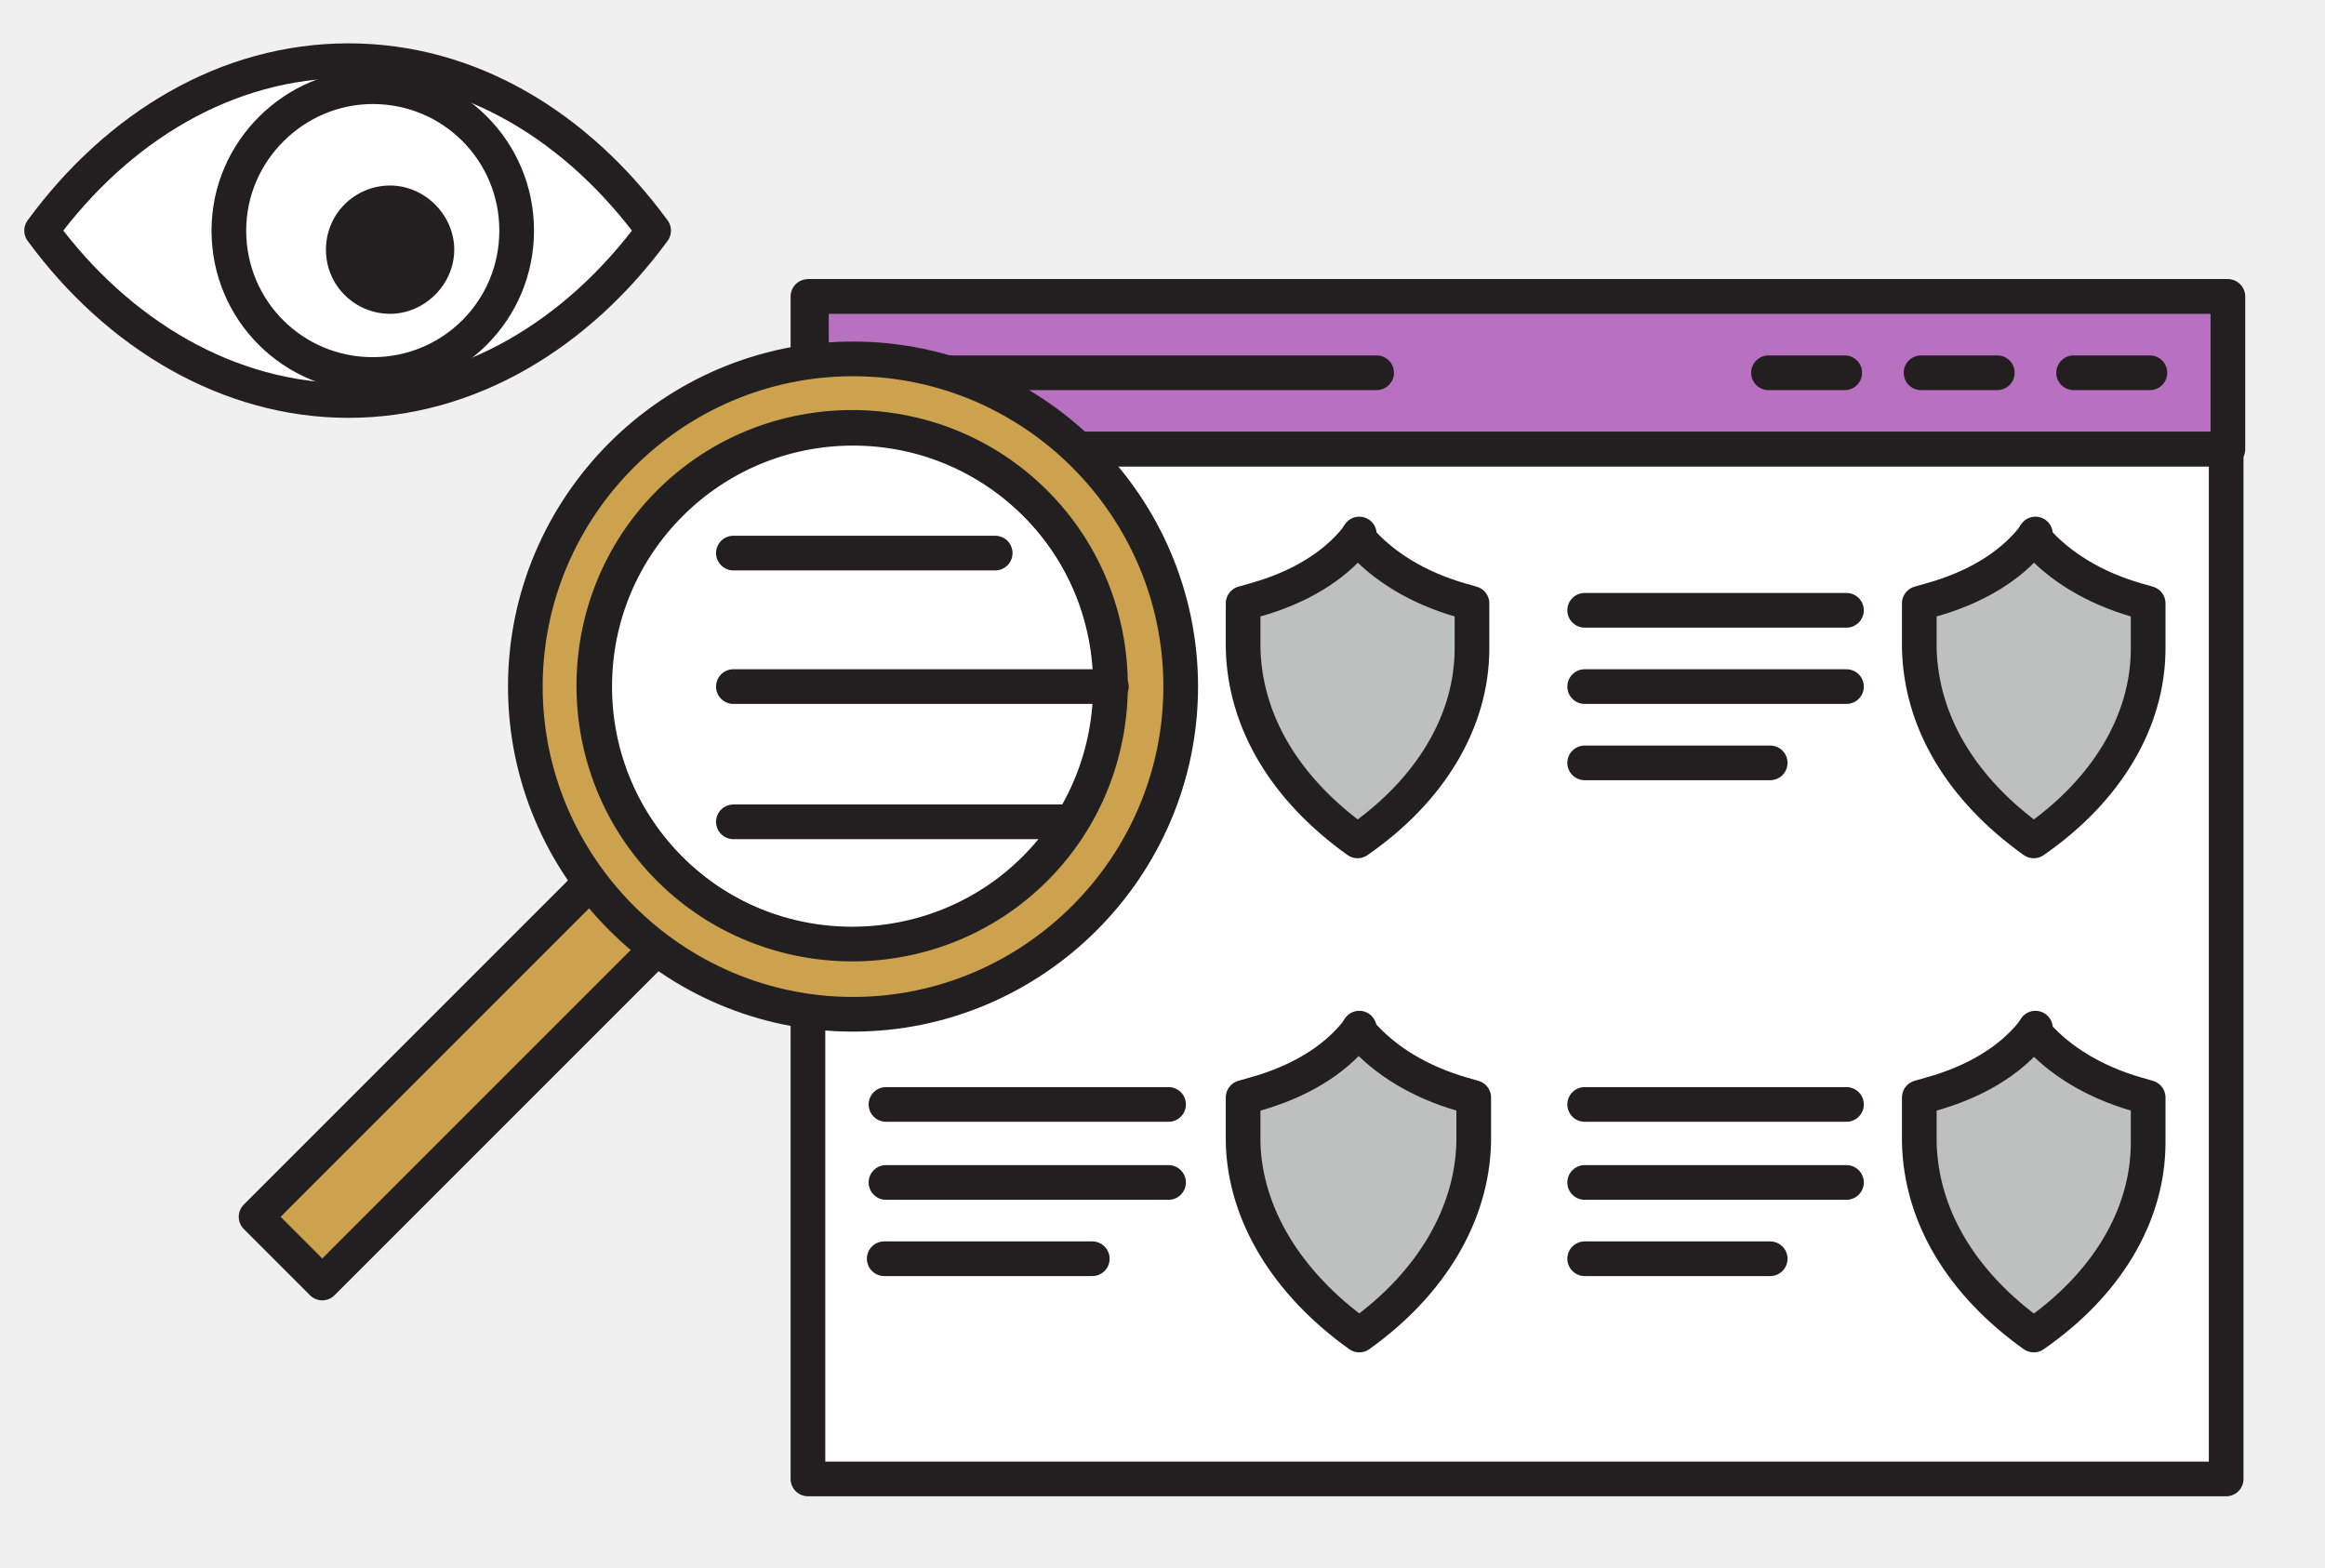
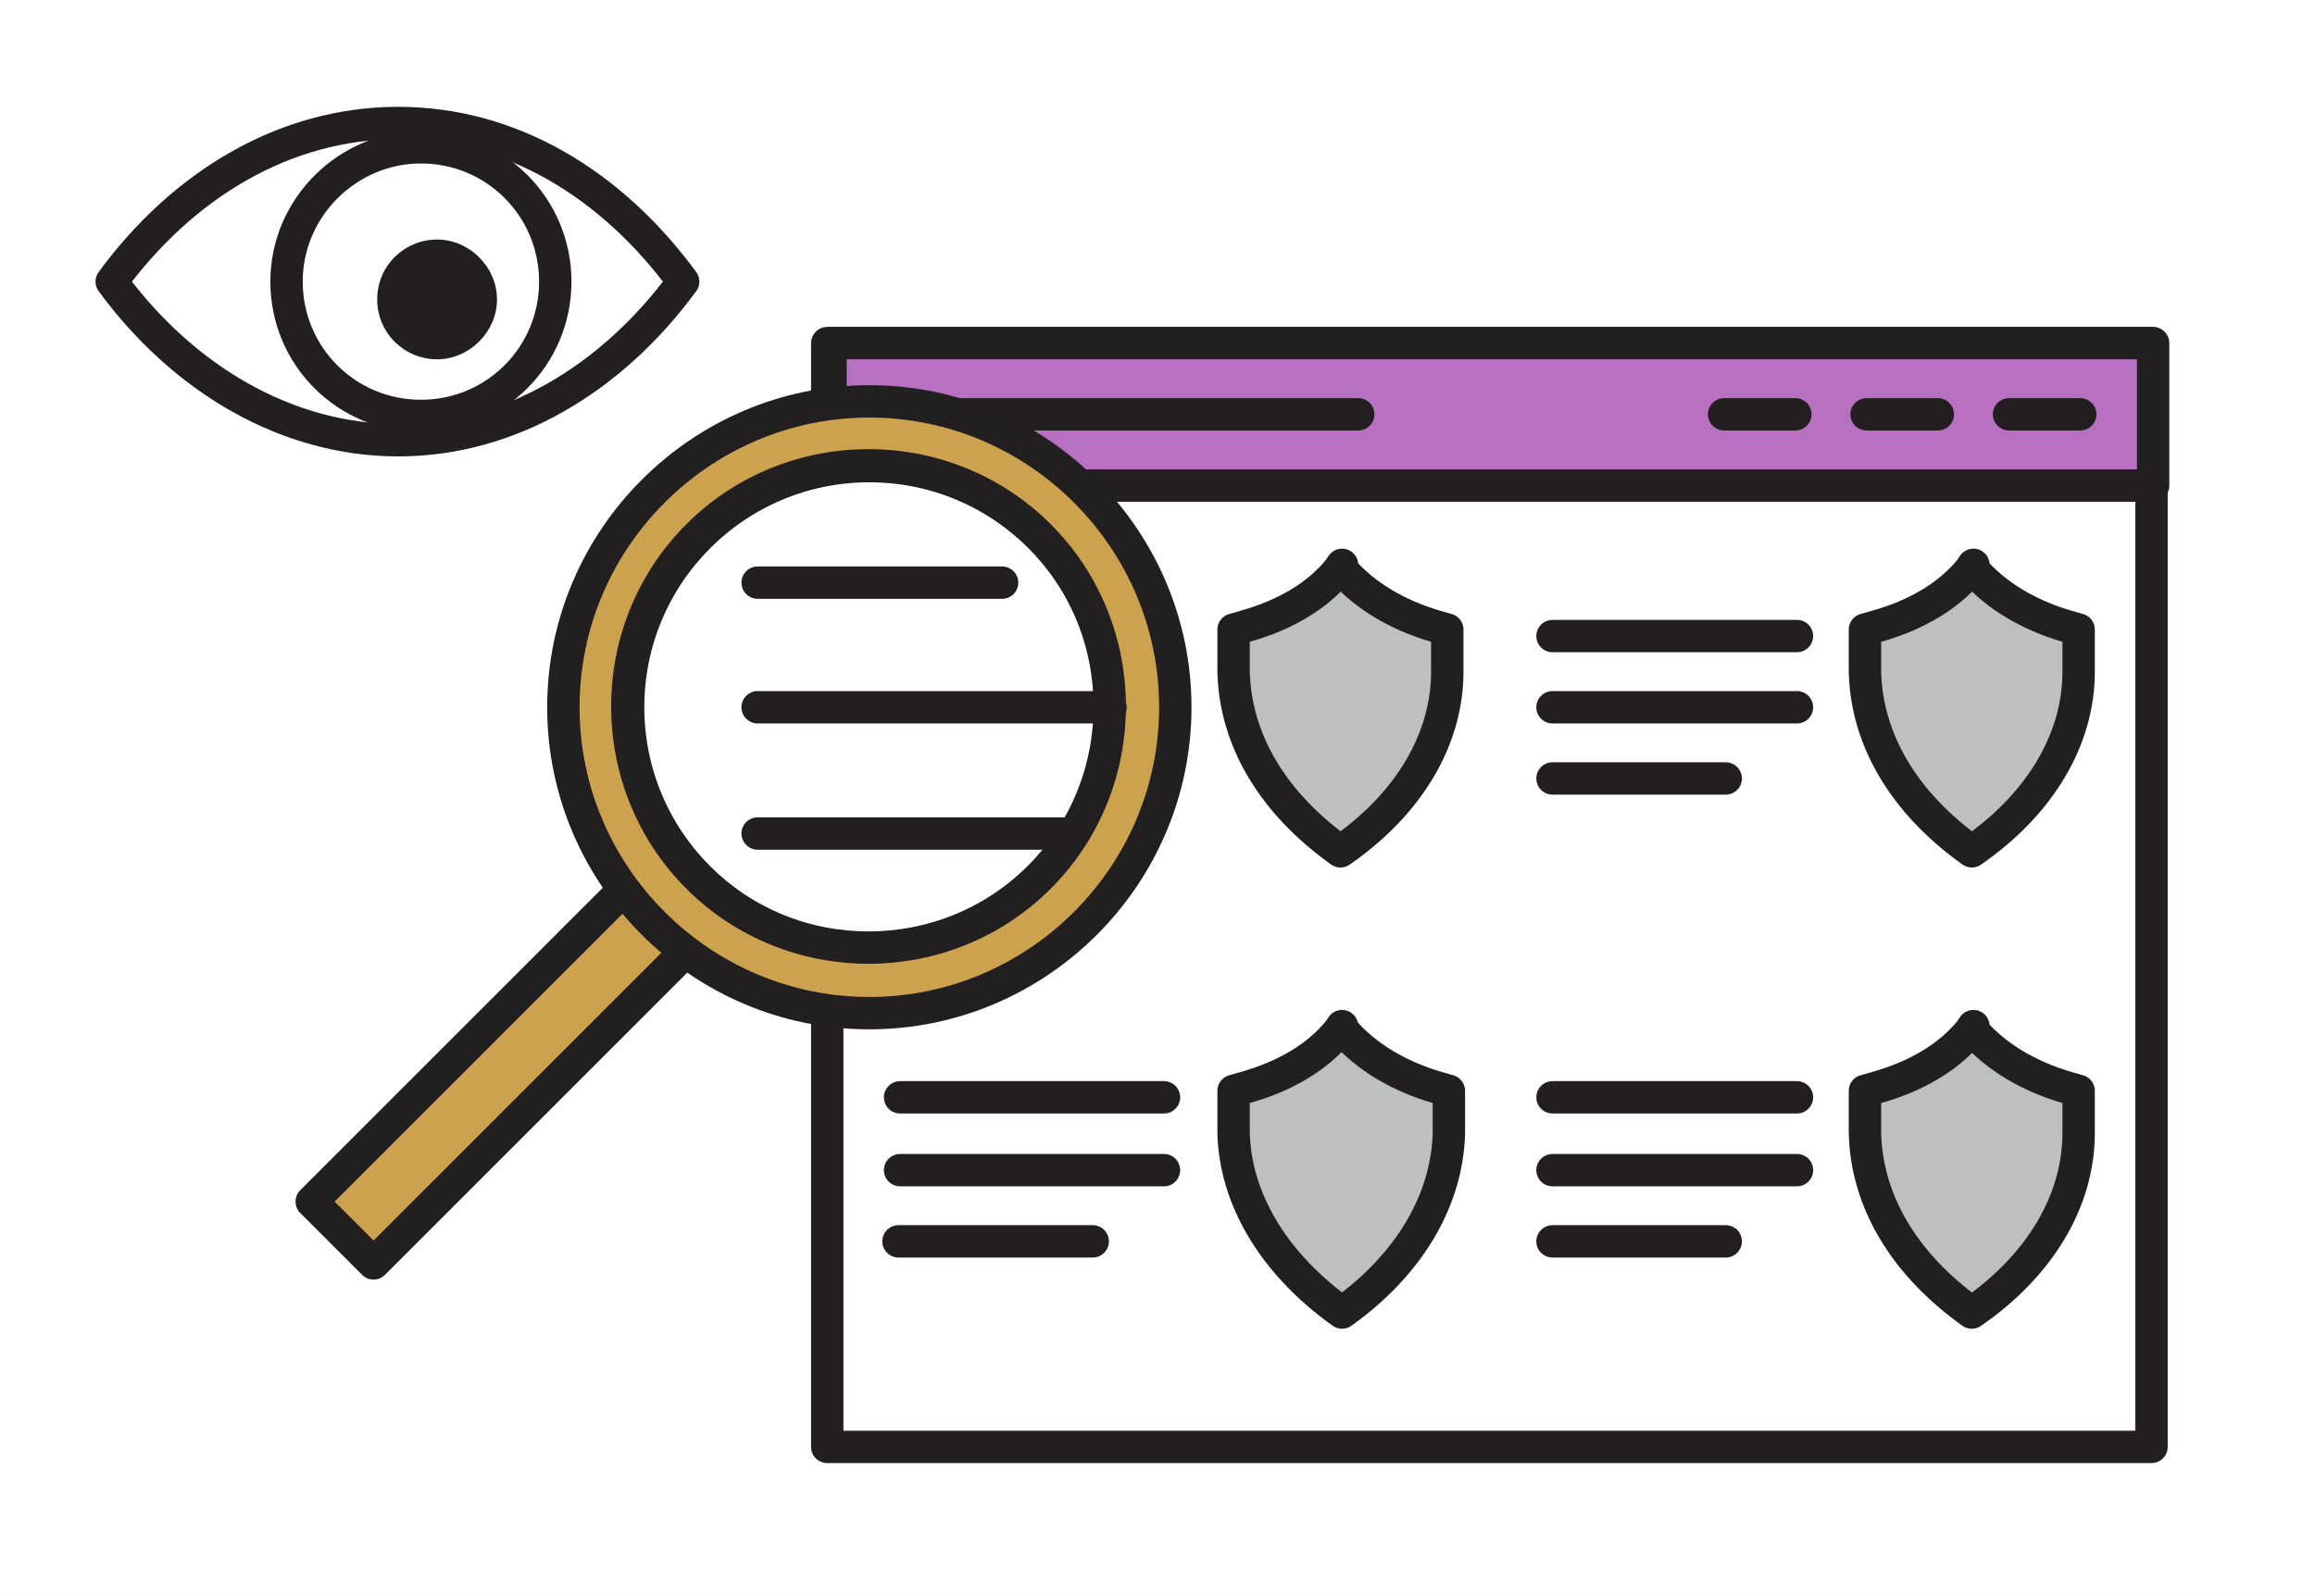
- <svg xmlns="http://www.w3.org/2000/svg" version="1.1" id="Layer_1" x="0px" y="0px" viewBox="0 0 134.1 90.4" style="enable-background:new 0 0 134.1 90.4;" xml:space="preserve">
+ <svg xmlns="http://www.w3.org/2000/svg" version="1.1" id="Layer_1" x="0px" y="0px" viewBox="0 0 143 98.6" style="enable-background:new 0 0 143 98.6;" xml:space="preserve">
  <style type="text/css">
- 	.st0{fill:#FFFFFF;stroke:#231F20;stroke-width:2;stroke-linecap:round;stroke-linejoin:round;stroke-miterlimit:10;}
+ 	.st0{fill:#FFFFFF;}
	.st1{fill:none;stroke:#231F20;stroke-width:2;stroke-linecap:round;stroke-linejoin:round;stroke-miterlimit:10;}
- 	.st2{fill:none;stroke:#231F20;stroke-width:5;stroke-linecap:round;stroke-linejoin:round;stroke-miterlimit:10;}
- 	.st3{fill:#FFFFFF;stroke:#231F20;stroke-width:5;stroke-linecap:round;stroke-linejoin:round;stroke-miterlimit:10;}
- 	.st4{fill:#FFFFFF;}
- 	.st5{fill:#231F20;}
- 	.st6{fill:none;stroke:#221F20;stroke-width:6;stroke-linecap:round;stroke-linejoin:round;stroke-miterlimit:10;}
- 	.st7{fill:#FFFFFF;stroke:#221F20;stroke-width:5;stroke-linecap:round;stroke-linejoin:round;stroke-miterlimit:10;}
- 	.st8{fill:none;stroke:#221F20;stroke-width:5;stroke-linecap:round;stroke-linejoin:round;stroke-miterlimit:10;}
- 	.st9{fill:none;stroke:#221F20;stroke-width:4.899;stroke-linecap:round;stroke-linejoin:round;stroke-miterlimit:10;}
- 	.st10{fill:#221F20;}
- 	.st11{fill:none;stroke:#221F20;stroke-width:2;stroke-linecap:round;stroke-linejoin:round;stroke-miterlimit:10;}
- 	.st12{fill:#BEBFBF;}
- 	.st13{fill:#CDA24F;}
- 	.st14{fill:#B771C0;}
+ 	.st2{fill:#B771C0;}
+ 	.st3{fill:none;stroke:#221F20;stroke-width:2;stroke-linecap:round;stroke-linejoin:round;stroke-miterlimit:10;}
+ 	.st4{fill:#BEBFBF;}
+ 	.st5{fill:#CDA24F;}
+ 	.st6{fill:none;stroke:#221F20;stroke-width:2;stroke-linecap:round;stroke-linejoin:round;stroke-miterlimit:10;}
+ 	.st7{fill:#231F20;}
</style>
+   <rect class="st0" width="143" height="98.6" />
  <g>
-     <rect x="46.6" y="17.1" class="st4" width="81.8" height="68.2" />
-     <rect x="46.6" y="17.1" class="st1" width="81.8" height="68.2" />
-     <rect x="46.8" y="17.1" class="st14" width="81.7" height="8.8" />
-     <rect x="46.8" y="17.1" class="st11" width="81.7" height="8.8" />
-     <line class="st1" x1="128.4" y1="25.9" x2="46.6" y2="25.9" />
-     <line class="st1" x1="51.1" y1="21.5" x2="79.4" y2="21.5" />
-     <line class="st1" x1="119.6" y1="21.5" x2="124" y2="21.5" />
-     <line class="st1" x1="110.8" y1="21.5" x2="115.2" y2="21.5" />
-     <line class="st1" x1="102" y1="21.5" x2="106.4" y2="21.5" />
-     <path class="st12" d="M117.4,30.8l-0.2,0.3c-1.3,1.6-3.3,2.8-5.8,3.5l-0.7,0.2l0,2.6c0.1,4.2,2.4,8.1,6.6,11.1   c4.2-2.9,6.6-6.9,6.6-11.1l0-2.6l-0.7-0.2c-2.4-0.7-4.4-1.9-5.8-3.5L117.4,30.8z" />
-     <path class="st11" d="M117.4,30.8l-0.2,0.3c-1.3,1.6-3.3,2.8-5.8,3.5l-0.7,0.2l0,2.6c0.1,4.2,2.4,8.1,6.6,11.1   c4.2-2.9,6.6-6.9,6.6-11.1l0-2.6l-0.7-0.2c-2.4-0.7-4.4-1.9-5.8-3.5L117.4,30.8z" />
-     <line class="st1" x1="106.5" y1="35.2" x2="91.4" y2="35.2" />
-     <line class="st1" x1="106.5" y1="39.6" x2="91.4" y2="39.6" />
-     <line class="st1" x1="102.1" y1="44" x2="91.4" y2="44" />
-     <path class="st12" d="M78.4,30.8l-0.2,0.3c-1.3,1.6-3.3,2.8-5.8,3.5l-0.7,0.2l0,2.6c0.1,4.2,2.4,8.1,6.6,11.1   c4.2-2.9,6.6-6.9,6.6-11.1l0-2.6l-0.7-0.2c-2.4-0.7-4.4-1.9-5.8-3.5L78.4,30.8z" />
-     <path class="st11" d="M78.4,30.8l-0.2,0.3c-1.3,1.6-3.3,2.8-5.8,3.5l-0.7,0.2l0,2.6c0.1,4.2,2.4,8.1,6.6,11.1   c4.2-2.9,6.6-6.9,6.6-11.1l0-2.6l-0.7-0.2c-2.4-0.7-4.4-1.9-5.8-3.5L78.4,30.8z" />
-     <line class="st1" x1="67.4" y1="35.2" x2="51.1" y2="35.2" />
-     <line class="st1" x1="67.4" y1="39.6" x2="51.1" y2="39.6" />
-     <line class="st1" x1="63" y1="44" x2="51" y2="44" />
-     <path class="st4" d="M59.8,50.1C54,56,44.5,56,38.7,50.1s-5.8-15.3,0-21.1c5.8-5.8,15.3-5.8,21.1,0C65.6,34.9,65.6,44.3,59.8,50.1" />
-     <circle class="st1" cx="49.2" cy="39.6" r="14.9" />
-     <path class="st12" d="M78.4,59.3l-0.2,0.3c-1.3,1.6-3.3,2.8-5.8,3.5l-0.7,0.2l0,2.6C71.8,70,74.2,74,78.4,77   C82.6,74,84.9,70,85,65.9l0-2.6l-0.7-0.2c-2.4-0.7-4.4-1.9-5.8-3.5L78.4,59.3z" />
-     <path class="st11" d="M78.4,59.3l-0.2,0.3c-1.3,1.6-3.3,2.8-5.8,3.5l-0.7,0.2l0,2.6C71.8,70,74.2,74,78.4,77   C82.6,74,84.9,70,85,65.9l0-2.6l-0.7-0.2c-2.4-0.7-4.4-1.9-5.8-3.5L78.4,59.3z" />
-     <line class="st1" x1="67.4" y1="63.7" x2="51.1" y2="63.7" />
-     <line class="st1" x1="67.4" y1="68.2" x2="51.1" y2="68.2" />
-     <line class="st1" x1="63" y1="72.6" x2="51" y2="72.6" />
-     <path class="st12" d="M117.4,59.3l-0.2,0.3c-1.3,1.6-3.3,2.8-5.8,3.5l-0.7,0.2l0,2.6c0.1,4.2,2.4,8.1,6.6,11.1   c4.2-2.9,6.6-6.9,6.6-11.1l0-2.6l-0.7-0.2c-2.4-0.7-4.4-1.9-5.8-3.5L117.4,59.3z" />
-     <path class="st11" d="M117.4,59.3l-0.2,0.3c-1.3,1.6-3.3,2.8-5.8,3.5l-0.7,0.2l0,2.6c0.1,4.2,2.4,8.1,6.6,11.1   c4.2-2.9,6.6-6.9,6.6-11.1l0-2.6l-0.7-0.2c-2.4-0.7-4.4-1.9-5.8-3.5L117.4,59.3z" />
-     <line class="st1" x1="106.5" y1="63.7" x2="91.4" y2="63.7" />
-     <line class="st1" x1="106.5" y1="68.2" x2="91.4" y2="68.2" />
-     <line class="st1" x1="102.1" y1="72.6" x2="91.4" y2="72.6" />
-     <rect x="12.3" y="58.8" transform="matrix(0.7071 -0.7071 0.7071 0.7071 -35.505 37.3013)" class="st13" width="29.9" height="5.4" />
-     <rect x="12.3" y="58.8" transform="matrix(0.7071 -0.7071 0.7071 0.7071 -35.505 37.3013)" class="st11" width="29.9" height="5.4" />
-     <path class="st13" d="M49.2,20.7c-10.4,0-18.9,8.5-18.9,18.9s8.5,18.9,18.9,18.9S68.1,50,68.1,39.6S59.6,20.7,49.2,20.7 M59.7,50.1   c-5.8,5.8-15.3,5.8-21.1,0s-5.8-15.3,0-21.1c5.8-5.8,15.3-5.8,21.1,0C65.5,34.9,65.5,44.3,59.7,50.1" />
-     <path class="st11" d="M49.2,20.7c-10.4,0-18.9,8.5-18.9,18.9s8.5,18.9,18.9,18.9S68.1,50,68.1,39.6S59.6,20.7,49.2,20.7z    M59.7,50.1c-5.8,5.8-15.3,5.8-21.1,0c-5.8-5.8-5.8-15.3,0-21.1s15.3-5.8,21.1,0S65.5,44.3,59.7,50.1z" />
-     <line class="st1" x1="57.4" y1="31.9" x2="42.3" y2="31.9" />
-     <line class="st1" x1="64.1" y1="39.6" x2="42.3" y2="39.6" />
-     <line class="st1" x1="61.3" y1="47.4" x2="42.3" y2="47.4" />
-     <path class="st4" d="M20.1,3.5c7,0,13.2,3.8,17.6,9.8c-4.4,6-10.7,9.8-17.6,9.8S6.8,19.3,2.4,13.3C6.8,7.3,13.1,3.5,20.1,3.5" />
-     <path class="st1" d="M20.1,3.5c7,0,13.2,3.8,17.6,9.8c-4.4,6-10.7,9.8-17.6,9.8S6.8,19.3,2.4,13.3C6.8,7.3,13.1,3.5,20.1,3.5z" />
-     <path class="st1" d="M13.2,13.3c0,4.6,3.7,8.3,8.3,8.3c4.6,0,8.3-3.7,8.3-8.3c0-4.6-3.7-8.3-8.3-8.3C17,5,13.2,8.7,13.2,13.3z" />
-     <path class="st5" d="M18.8,14.4c0,2.1,1.7,3.7,3.7,3.7s3.7-1.7,3.7-3.7s-1.7-3.7-3.7-3.7S18.8,12.3,18.8,14.4" />
+     <rect x="51.1" y="21.2" class="st0" width="81.8" height="68.2" />
+     <rect x="51.1" y="21.2" class="st1" width="81.8" height="68.2" />
+     <rect x="51.3" y="21.2" class="st2" width="81.7" height="8.8" />
+     <rect x="51.3" y="21.2" class="st3" width="81.7" height="8.8" />
+     <line class="st1" x1="132.9" y1="30" x2="51.1" y2="30" />
+     <line class="st1" x1="55.6" y1="25.6" x2="83.9" y2="25.6" />
+     <line class="st1" x1="124.1" y1="25.6" x2="128.5" y2="25.6" />
+     <line class="st1" x1="115.3" y1="25.6" x2="119.7" y2="25.6" />
+     <line class="st1" x1="106.5" y1="25.6" x2="110.9" y2="25.6" />
+     <path class="st4" d="M121.9,34.9l-0.2,0.3c-1.3,1.6-3.3,2.8-5.8,3.5l-0.7,0.2v2.6c0.1,4.2,2.4,8.1,6.6,11.1   c4.2-2.9,6.6-6.9,6.6-11.1v-2.6l-0.7-0.2c-2.4-0.7-4.4-1.9-5.8-3.5V34.9z" />
+     <path class="st3" d="M121.9,34.9l-0.2,0.3c-1.3,1.6-3.3,2.8-5.8,3.5l-0.7,0.2v2.6c0.1,4.2,2.4,8.1,6.6,11.1   c4.2-2.9,6.6-6.9,6.6-11.1v-2.6l-0.7-0.2c-2.4-0.7-4.4-1.9-5.8-3.5V34.9z" />
+     <line class="st1" x1="111" y1="39.3" x2="95.9" y2="39.3" />
+     <line class="st1" x1="111" y1="43.7" x2="95.9" y2="43.7" />
+     <line class="st1" x1="106.6" y1="48.1" x2="95.9" y2="48.1" />
+     <path class="st4" d="M82.9,34.9l-0.2,0.3c-1.3,1.6-3.3,2.8-5.8,3.5l-0.7,0.2v2.6c0.1,4.2,2.4,8.1,6.6,11.1   c4.2-2.9,6.6-6.9,6.6-11.1v-2.6l-0.7-0.2c-2.4-0.7-4.4-1.9-5.8-3.5V34.9z" />
+     <path class="st3" d="M82.9,34.9l-0.2,0.3c-1.3,1.6-3.3,2.8-5.8,3.5l-0.7,0.2v2.6c0.1,4.2,2.4,8.1,6.6,11.1   c4.2-2.9,6.6-6.9,6.6-11.1v-2.6l-0.7-0.2c-2.4-0.7-4.4-1.9-5.8-3.5V34.9z" />
+     <line class="st1" x1="71.9" y1="39.3" x2="55.6" y2="39.3" />
+     <line class="st1" x1="71.9" y1="43.7" x2="55.6" y2="43.7" />
+     <line class="st1" x1="67.5" y1="48.1" x2="55.5" y2="48.1" />
+     <path class="st0" d="M64.3,54.2c-5.8,5.9-15.3,5.9-21.1,0s-5.8-15.3,0-21.1s15.3-5.8,21.1,0C70.1,39,70.1,48.4,64.3,54.2" />
+     <circle class="st1" cx="53.7" cy="43.7" r="14.9" />
+     <path class="st4" d="M82.9,63.4l-0.2,0.3c-1.3,1.6-3.3,2.8-5.8,3.5l-0.7,0.2V70c0.1,4.1,2.5,8.1,6.7,11.1c4.2-3,6.5-7,6.6-11.1   v-2.6l-0.7-0.2c-2.4-0.7-4.4-1.9-5.8-3.5L82.9,63.4z" />
+     <path class="st3" d="M82.9,63.4l-0.2,0.3c-1.3,1.6-3.3,2.8-5.8,3.5l-0.7,0.2V70c0.1,4.1,2.5,8.1,6.7,11.1c4.2-3,6.5-7,6.6-11.1   v-2.6l-0.7-0.2c-2.4-0.7-4.4-1.9-5.8-3.5L82.9,63.4z" />
+     <line class="st1" x1="71.9" y1="67.8" x2="55.6" y2="67.8" />
+     <line class="st1" x1="71.9" y1="72.3" x2="55.6" y2="72.3" />
+     <line class="st1" x1="67.5" y1="76.7" x2="55.5" y2="76.7" />
+     <path class="st4" d="M121.9,63.4l-0.2,0.3c-1.3,1.6-3.3,2.8-5.8,3.5l-0.7,0.2V70c0.1,4.2,2.4,8.1,6.6,11.1   c4.2-2.9,6.6-6.9,6.6-11.1v-2.6l-0.7-0.2c-2.4-0.7-4.4-1.9-5.8-3.5V63.4z" />
+     <path class="st3" d="M121.9,63.4l-0.2,0.3c-1.3,1.6-3.3,2.8-5.8,3.5l-0.7,0.2V70c0.1,4.2,2.4,8.1,6.6,11.1   c4.2-2.9,6.6-6.9,6.6-11.1v-2.6l-0.7-0.2c-2.4-0.7-4.4-1.9-5.8-3.5V63.4z" />
+     <line class="st1" x1="111" y1="67.8" x2="95.9" y2="67.8" />
+     <line class="st1" x1="111" y1="72.3" x2="95.9" y2="72.3" />
+     <line class="st1" x1="106.6" y1="76.7" x2="95.9" y2="76.7" />
+     <rect x="16.8" y="62.9" transform="matrix(0.7071 -0.7071 0.7071 0.7071 -37.0997 41.6463)" class="st5" width="29.9" height="5.4" />
+     <rect x="16.8" y="62.9" transform="matrix(0.7071 -0.7071 0.7071 0.7071 -37.0997 41.6463)" class="st6" width="29.9" height="5.4" />
+     <path class="st5" d="M53.7,24.8c-10.4,0-18.9,8.5-18.9,18.9s8.5,18.9,18.9,18.9s18.9-8.5,18.9-18.9S64.1,24.8,53.7,24.8 M64.2,54.2   c-5.8,5.8-15.3,5.8-21.1,0s-5.8-15.3,0-21.1s15.3-5.8,21.1,0C70,39,70,48.4,64.2,54.2" />
+     <path class="st3" d="M53.7,24.8c-10.4,0-18.9,8.5-18.9,18.9s8.5,18.9,18.9,18.9s18.9-8.5,18.9-18.9S64.1,24.8,53.7,24.8z    M64.2,54.2c-5.8,5.8-15.3,5.8-21.1,0s-5.8-15.3,0-21.1s15.3-5.8,21.1,0S70,48.4,64.2,54.2z" />
+     <line class="st1" x1="61.9" y1="36" x2="46.8" y2="36" />
+     <line class="st1" x1="68.6" y1="43.7" x2="46.8" y2="43.7" />
+     <line class="st1" x1="65.8" y1="51.5" x2="46.8" y2="51.5" />
+     <path class="st0" d="M24.6,7.6c7,0,13.2,3.8,17.6,9.8c-4.4,6-10.7,9.8-17.6,9.8s-13.3-3.8-17.7-9.8C11.3,11.4,17.6,7.6,24.6,7.6" />
+     <path class="st1" d="M24.6,7.6c7,0,13.2,3.8,17.6,9.8c-4.4,6-10.7,9.8-17.6,9.8s-13.3-3.8-17.7-9.8C11.3,11.4,17.6,7.6,24.6,7.6z" />
+     <path class="st1" d="M17.7,17.4c0,4.6,3.7,8.3,8.3,8.3s8.3-3.7,8.3-8.3S30.6,9.1,26,9.1C21.5,9.1,17.7,12.8,17.7,17.4z" />
+     <path class="st7" d="M23.3,18.5c0,2.1,1.7,3.7,3.7,3.7s3.7-1.7,3.7-3.7S29,14.8,27,14.8S23.3,16.4,23.3,18.5" />
  </g>
</svg>
